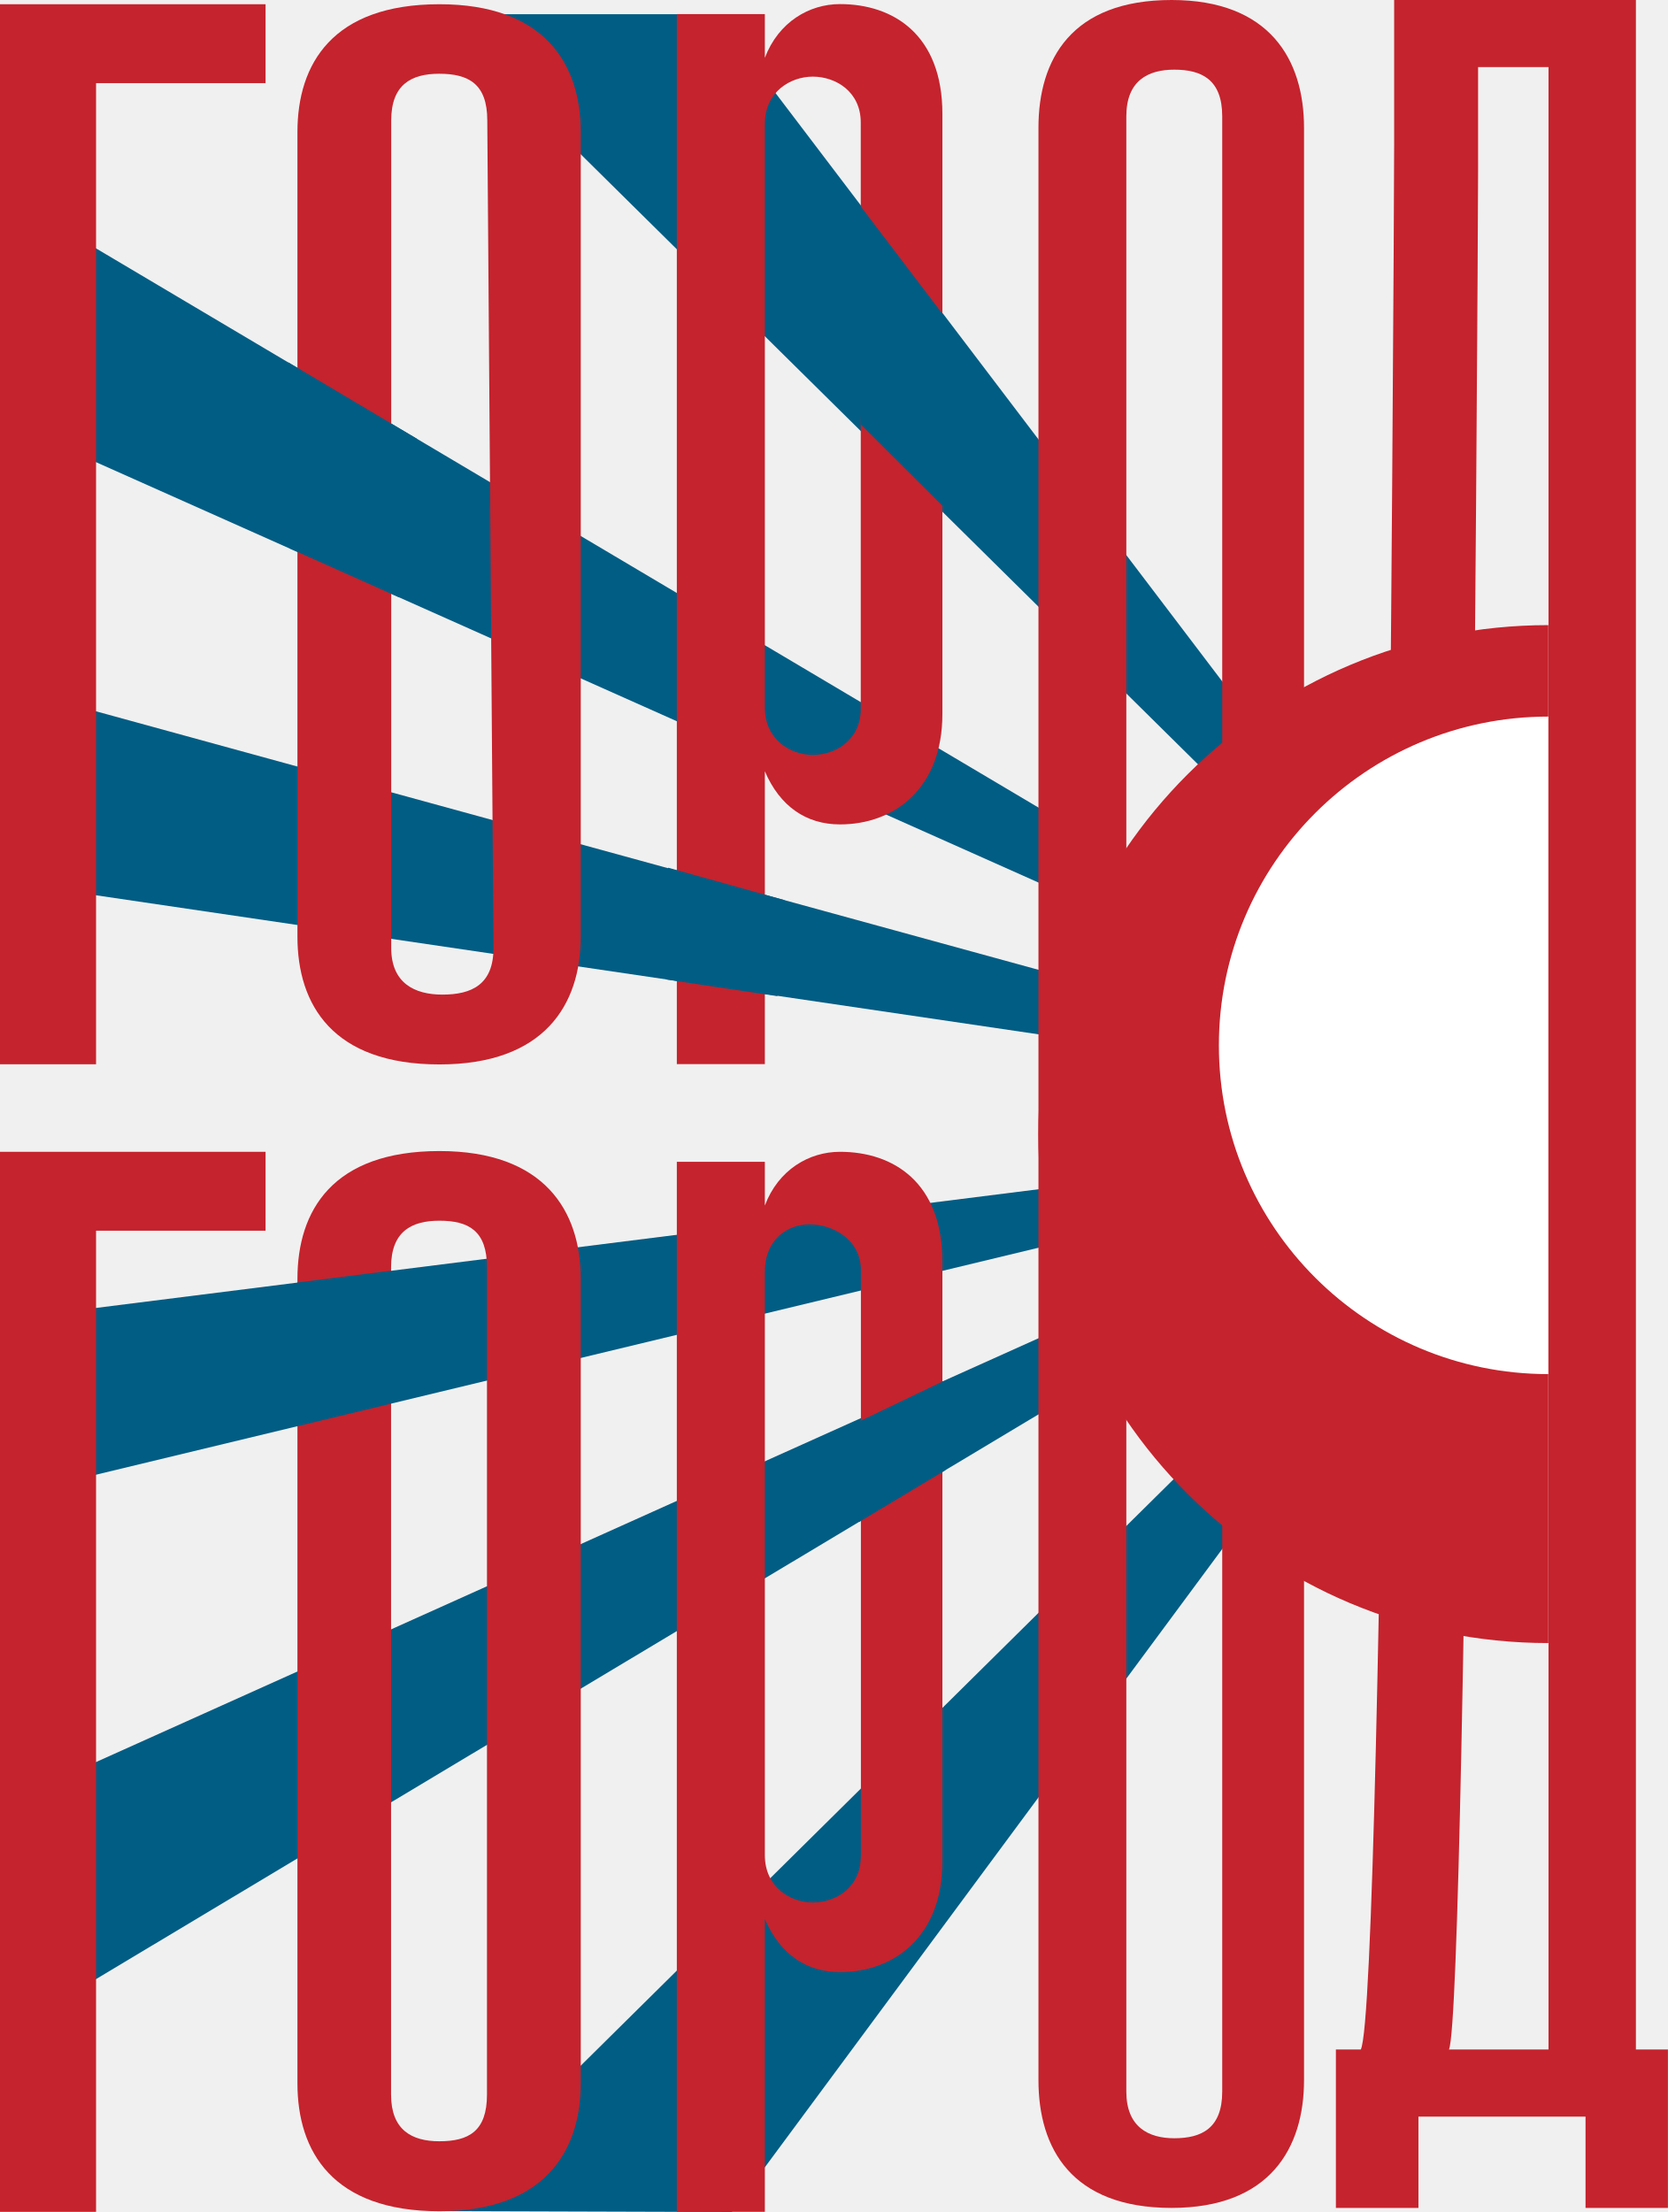
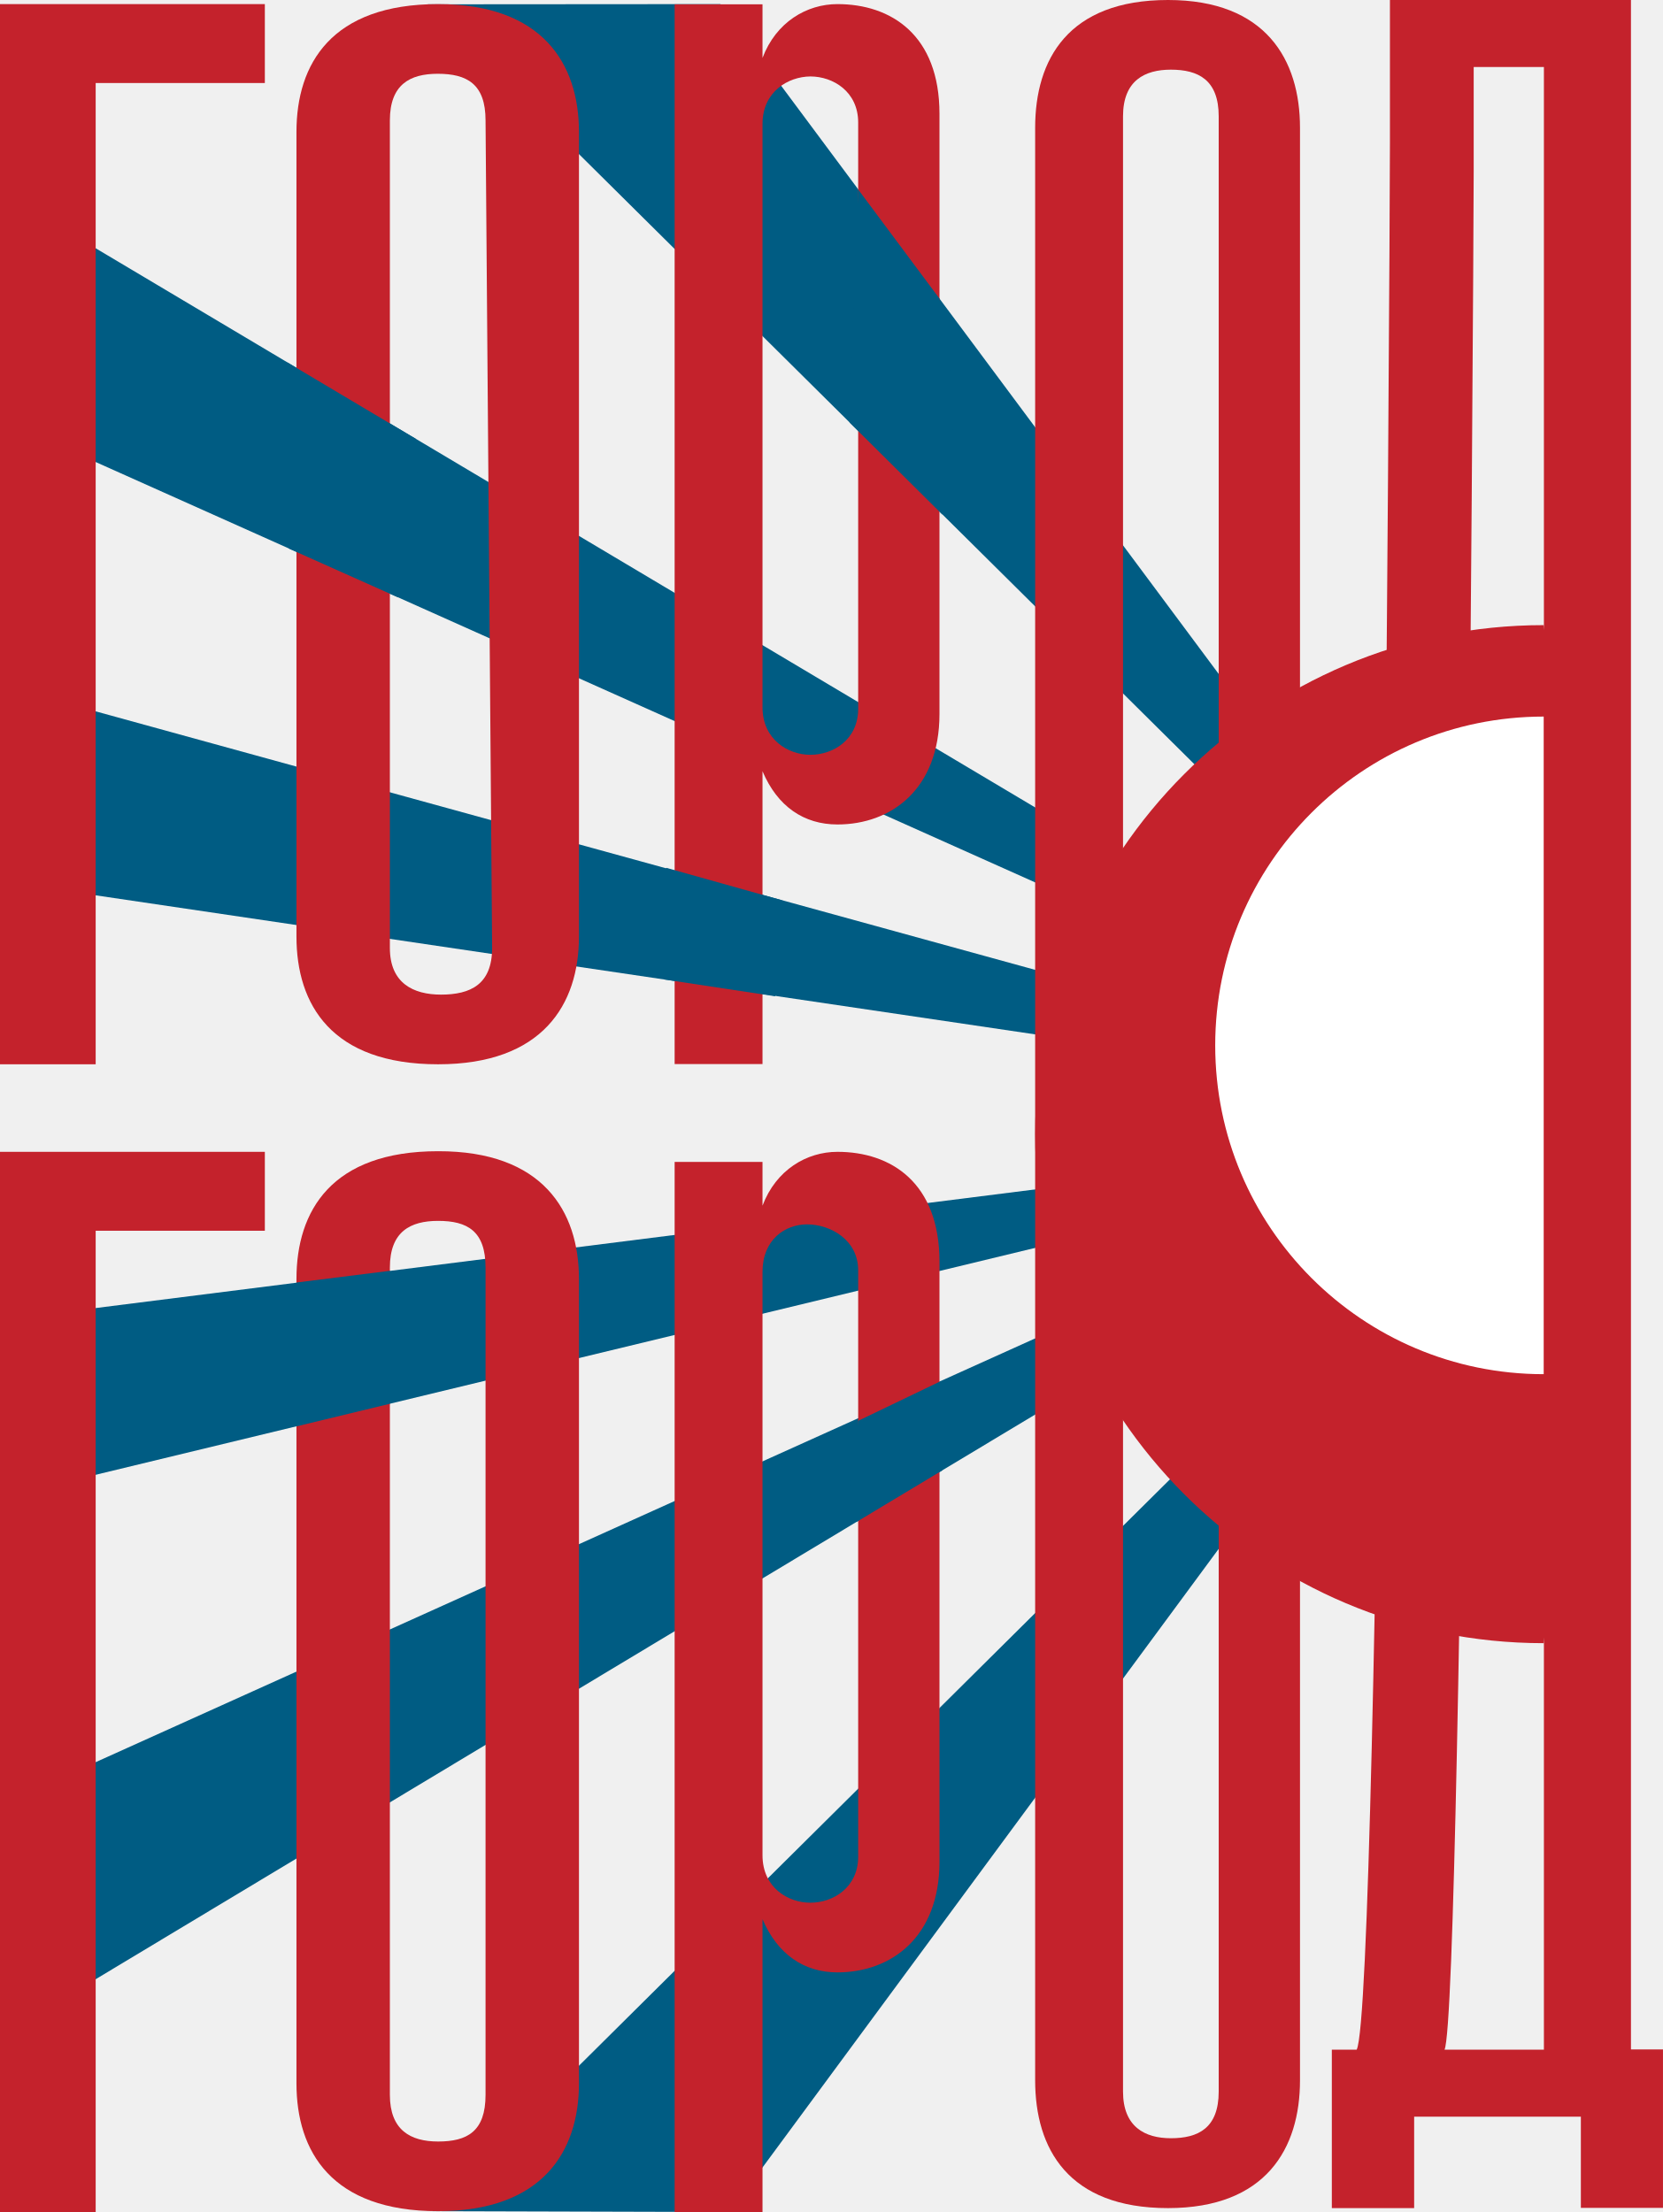
- <svg xmlns="http://www.w3.org/2000/svg" width="95" height="126" viewBox="0 0 95 126" fill="none">
-   <g clip-path="url(#clip0)">
-     <path d="M40.763 0.811H25.006L88.129 63.203L40.763 0.811Z" fill="#015D84" />
-     <path d="M0 10.903V23.886L88.137 63.203L0 10.903Z" fill="#015D84" />
-     <path d="M0.968 39.283V50.333L88.137 63.194L0.968 39.283Z" fill="#015D84" />
-     <path d="M0 75.192V85.319L88.137 64.091L0 75.192Z" fill="#015D84" />
-     <path d="M0 102.83V116.011L88.137 63.194L0 102.83Z" fill="#015D84" />
-     <path d="M24.703 125.948L41.679 126L88.129 63.203L24.703 125.948Z" fill="#015D84" />
-     <path d="M15.126 0.241V4.735H5.471V60.623H0V0.241H15.126Z" fill="#C5232D" />
-     <path d="M15.126 65.609V70.103H5.471V125.991H0V65.609H15.126Z" fill="#C5232D" />
-     <path d="M33.078 72.846V118.668C33.078 122.558 30.995 125.957 25.031 125.957C18.946 125.957 16.941 122.558 16.941 118.668V72.846C16.941 68.956 18.946 65.566 25.031 65.566C30.995 65.566 33.078 68.965 33.078 72.846ZM22.274 72.191V119.315C22.274 121.316 23.441 121.971 25.023 121.971C26.691 121.971 27.737 121.402 27.737 119.315V72.191C27.737 70.103 26.691 69.534 25.023 69.534C23.441 69.534 22.274 70.146 22.274 72.191Z" fill="#C5232D" />
-     <path d="M25.031 0.241C18.946 0.241 16.941 3.631 16.941 7.522V53.352C16.941 57.233 18.946 60.632 25.031 60.632C30.995 60.632 33.078 57.242 33.078 53.352V7.513C33.078 3.631 30.995 0.241 25.031 0.241ZM28.108 53.998C28.108 56.086 26.864 56.655 25.196 56.655C23.614 56.655 22.283 56 22.283 53.998V6.857C22.283 4.813 23.432 4.201 25.014 4.201C26.682 4.201 27.754 4.77 27.754 6.857L28.108 53.998Z" fill="#C5232D" />
-     <path d="M47.841 65.609C46.087 65.609 44.332 66.627 43.563 68.672V66.179H38.55V125.991H43.563V109.309C44.419 111.31 45.931 112.336 47.841 112.336C50.901 112.336 53.676 110.335 53.676 106.039V71.863C53.676 67.369 50.901 65.609 47.841 65.609ZM49.026 105.755C49.026 107.514 47.599 108.368 46.294 108.368C45.032 108.368 43.563 107.506 43.563 105.669V72.441C43.563 70.604 44.851 69.741 46.113 69.741C47.418 69.741 49.034 70.595 49.034 72.355V105.755H49.026Z" fill="#C5232D" />
-     <path d="M93.176 116.744V0H79.407V8.134C79.407 13.922 78.837 114.226 77.506 116.744H76.088V125.767H80.79V120.566H90.307V125.767H95.009V116.744H93.176ZM88.198 116.744H82.528C83.582 114.458 84.187 14.828 84.187 9.791V3.821H88.198V116.744Z" fill="#C5232D" />
-     <path d="M66.727 0C61.023 0 59.147 3.39 59.147 7.28V118.487C59.147 122.368 61.023 125.767 66.727 125.767C72.32 125.767 74.273 122.368 74.273 118.487V7.28C74.273 3.39 72.311 0 66.727 0ZM69.614 119.142C69.614 121.23 68.439 121.799 66.883 121.799C65.396 121.799 64.152 121.144 64.152 119.142V6.625C64.152 4.58 65.405 3.968 66.883 3.968C68.447 3.968 69.614 4.537 69.614 6.625V119.142Z" fill="#C5232D" />
-     <path d="M43.563 0.802V3.295C44.341 1.251 46.095 0.233 47.841 0.233C50.901 0.233 53.676 1.993 53.676 6.487V40.663C53.676 44.959 50.901 46.96 47.841 46.96C45.923 46.96 44.419 45.934 43.563 43.932V60.615H38.55V0.802H43.563ZM43.563 7.065V40.301C43.563 42.138 45.032 43.001 46.294 43.001C47.599 43.001 49.026 42.138 49.026 40.387V6.978C49.026 5.219 47.599 4.365 46.294 4.365C45.032 4.365 43.563 5.219 43.563 7.065Z" fill="#C5232D" />
-     <path d="M88.189 93.592C72.147 93.592 59.138 80.61 59.138 64.6C59.138 48.59 72.147 35.608 88.189 35.608V93.592Z" fill="#C5232D" />
-     <path d="M88.189 40.818C77.826 40.818 69.424 49.203 69.424 59.545C69.424 69.888 77.826 78.272 88.189 78.272V40.818Z" fill="white" />
-     <path d="M22.741 34.03L23.985 31.718L23.752 24.998L16.422 20.642L15.852 23.325L16.492 31.235L22.741 34.03Z" fill="#015D84" />
-     <path d="M37.936 55.793L37.582 52.42L38.057 49.427L44.678 51.273L44.064 53.084L44.28 56.742L37.936 55.793Z" fill="#015D84" />
-     <path d="M15.126 75.641L16.941 73.054L22.274 72.381L23.804 75.003L22.274 79.954L16.941 81.24L16.103 78.264L15.126 75.641Z" fill="#015D84" />
-     <path d="M48.939 86.691L48.386 86.148L49.026 80.929L53.736 78.669L54.393 79.79L53.84 83.75L48.939 86.691Z" fill="#015D84" />
-     <path d="M49.026 24.179L48.697 19.029L48.861 11.541L53.667 17.864L54.575 23.187L53.676 28.811L49.026 24.179Z" fill="#015D84" />
-   </g>
-   <defs>
-     <clipPath id="clip0">
-       <rect width="95" height="126" fill="white" />
-     </clipPath>
-   </defs>
+ <svg xmlns="http://www.w3.org/2000/svg" width="236" height="314" viewBox="0 0 236 314" fill="none">
+   <path d="M102.237 0.583L60.719 0.613L218.926 157.496L102.237 0.583Z" fill="#005C83" />
+   <path d="M0 27.159V59.51L218.926 157.496L0 27.159Z" fill="#005C83" />
+   <path d="M2.389 97.899V125.437L218.926 157.496L2.389 97.899Z" fill="#005C83" />
+   <path d="M0 187.397V212.63L218.926 159.742L0 187.397Z" fill="#005C83" />
+   <path d="M0 256.27V289.117L218.926 157.496L0 256.27Z" fill="#005C83" />
+   <path d="M61.36 313.883L103.549 314L218.927 157.496L61.36 313.883Z" fill="#005C83" />
+   <path d="M37.585 0.583V11.785H13.577V151.078H0V0.583H37.585Z" fill="#C4222C" />
+   <path d="M37.585 163.505V174.707H13.577V314H0V163.505H37.585Z" fill="#C4222C" />
+   <path d="M82.163 181.562V295.739C82.163 305.424 76.977 313.883 62.175 313.883C47.054 313.883 42.072 305.424 42.072 295.739V181.562C42.072 171.877 47.054 163.418 62.175 163.418C76.977 163.389 82.163 171.877 82.163 181.562ZM55.329 179.929V297.372C55.329 302.361 58.242 303.994 62.175 303.994C66.313 303.994 68.906 302.565 68.906 297.372V179.929C68.906 174.736 66.313 173.307 62.175 173.307C58.242 173.307 55.329 174.824 55.329 179.929Z" fill="#C4222C" />
+   <path d="M62.175 0.583C47.054 0.583 42.072 9.043 42.072 18.728V132.934C42.072 142.619 47.054 151.078 62.175 151.078C76.977 151.078 82.163 142.619 82.163 132.934V18.728C82.163 9.043 76.977 0.583 62.175 0.583ZM69.838 134.567C69.838 139.76 66.75 141.189 62.583 141.189C58.65 141.189 55.329 139.556 55.329 134.567V17.094C55.329 11.989 58.184 10.473 62.117 10.473C66.254 10.473 68.906 11.902 68.906 17.094L69.838 134.567Z" fill="#C4222C" />
+   <path d="M118.844 163.505C114.503 163.505 110.133 166.043 108.21 171.148V164.935H95.74V314H108.21V272.431C110.337 277.419 114.095 279.986 118.844 279.986C126.449 279.986 133.325 274.998 133.325 264.292V179.112C133.325 167.881 126.449 163.505 118.844 163.505ZM121.787 263.563C121.787 267.938 118.233 270.097 114.999 270.097C111.852 270.097 108.21 267.968 108.21 263.359V180.541C108.21 175.961 111.415 173.803 114.532 173.803C117.766 173.803 121.787 175.932 121.787 180.337V263.563V263.563Z" fill="#C4222C" />
+   <path d="M231.455 290.955V0H197.25V20.274C197.25 34.714 195.851 284.654 192.53 290.955H189.004V313.446H200.688V300.465H224.346V313.417H236V290.926H231.455V290.955ZM219.102 290.955H205C207.622 285.266 209.137 36.96 209.137 24.387V9.51H219.102V290.955Z" fill="#C4222C" />
+   <path d="M165.753 0C151.564 0 146.902 8.46 146.902 18.145V295.301C146.902 304.986 151.564 313.446 165.753 313.446C179.651 313.446 184.488 304.986 184.488 295.301V18.145C184.488 8.46 179.622 0 165.753 0ZM172.95 296.906C172.95 302.098 170.036 303.528 166.161 303.528C162.461 303.528 159.372 301.894 159.372 296.906V16.511C159.372 11.406 162.49 9.889 166.161 9.889C170.036 9.889 172.95 11.319 172.95 16.511V296.906Z" fill="#C4222C" />
+   <path d="M108.21 0.613V8.226C110.133 3.121 114.503 0.583 118.844 0.583C126.449 0.583 133.325 4.959 133.325 16.161V101.341C133.325 112.047 126.449 117.035 118.844 117.035C114.095 117.035 110.337 114.497 108.21 109.48V151.049H95.74V0.613H108.21ZM108.21 17.59V100.408C108.21 104.988 111.852 107.146 114.999 107.146C118.233 107.146 121.787 105.017 121.787 100.612V17.386C121.787 13.01 118.233 10.852 114.999 10.852C111.852 10.881 108.21 13.01 108.21 17.59Z" fill="#C4222C" />
+   <path d="M219.072 233.254C179.214 233.254 146.902 200.903 146.902 160.997C146.902 121.09 179.214 88.739 219.072 88.739L228.424 155.775L219.072 233.254Z" fill="#C4222C" />
+   <path d="M219.072 101.72C193.316 101.72 172.455 122.607 172.455 148.394C172.455 174.182 193.316 195.069 219.072 195.069V101.72Z" fill="white" />
+   <path d="M56.494 84.801L59.612 79.054L59.029 62.31L40.79 51.458L39.392 58.139L40.965 77.858L56.494 84.801Z" fill="#005C83" />
+   <path d="M94.225 139.031L93.351 130.629L94.546 123.19L110.978 127.8L109.463 132.321L110.017 141.423L94.225 139.031Z" fill="#005C83" />
+   <path d="M37.585 188.505L42.072 182.058L55.329 180.395L59.145 186.93L55.329 199.269L42.072 202.478L40.003 195.039L37.585 188.505Z" fill="#005C83" />
+   <path d="M121.554 216.043L120.185 214.701L121.788 201.69L133.5 196.06L135.132 198.861L133.733 208.721L121.554 216.043Z" fill="#005C83" />
+   <path d="M120.564 59.976L120.972 47.433L121.788 26.896L133.325 42.386L135.569 57.788L133.733 73.045L120.564 59.976Z" fill="#005C83" />
</svg>
